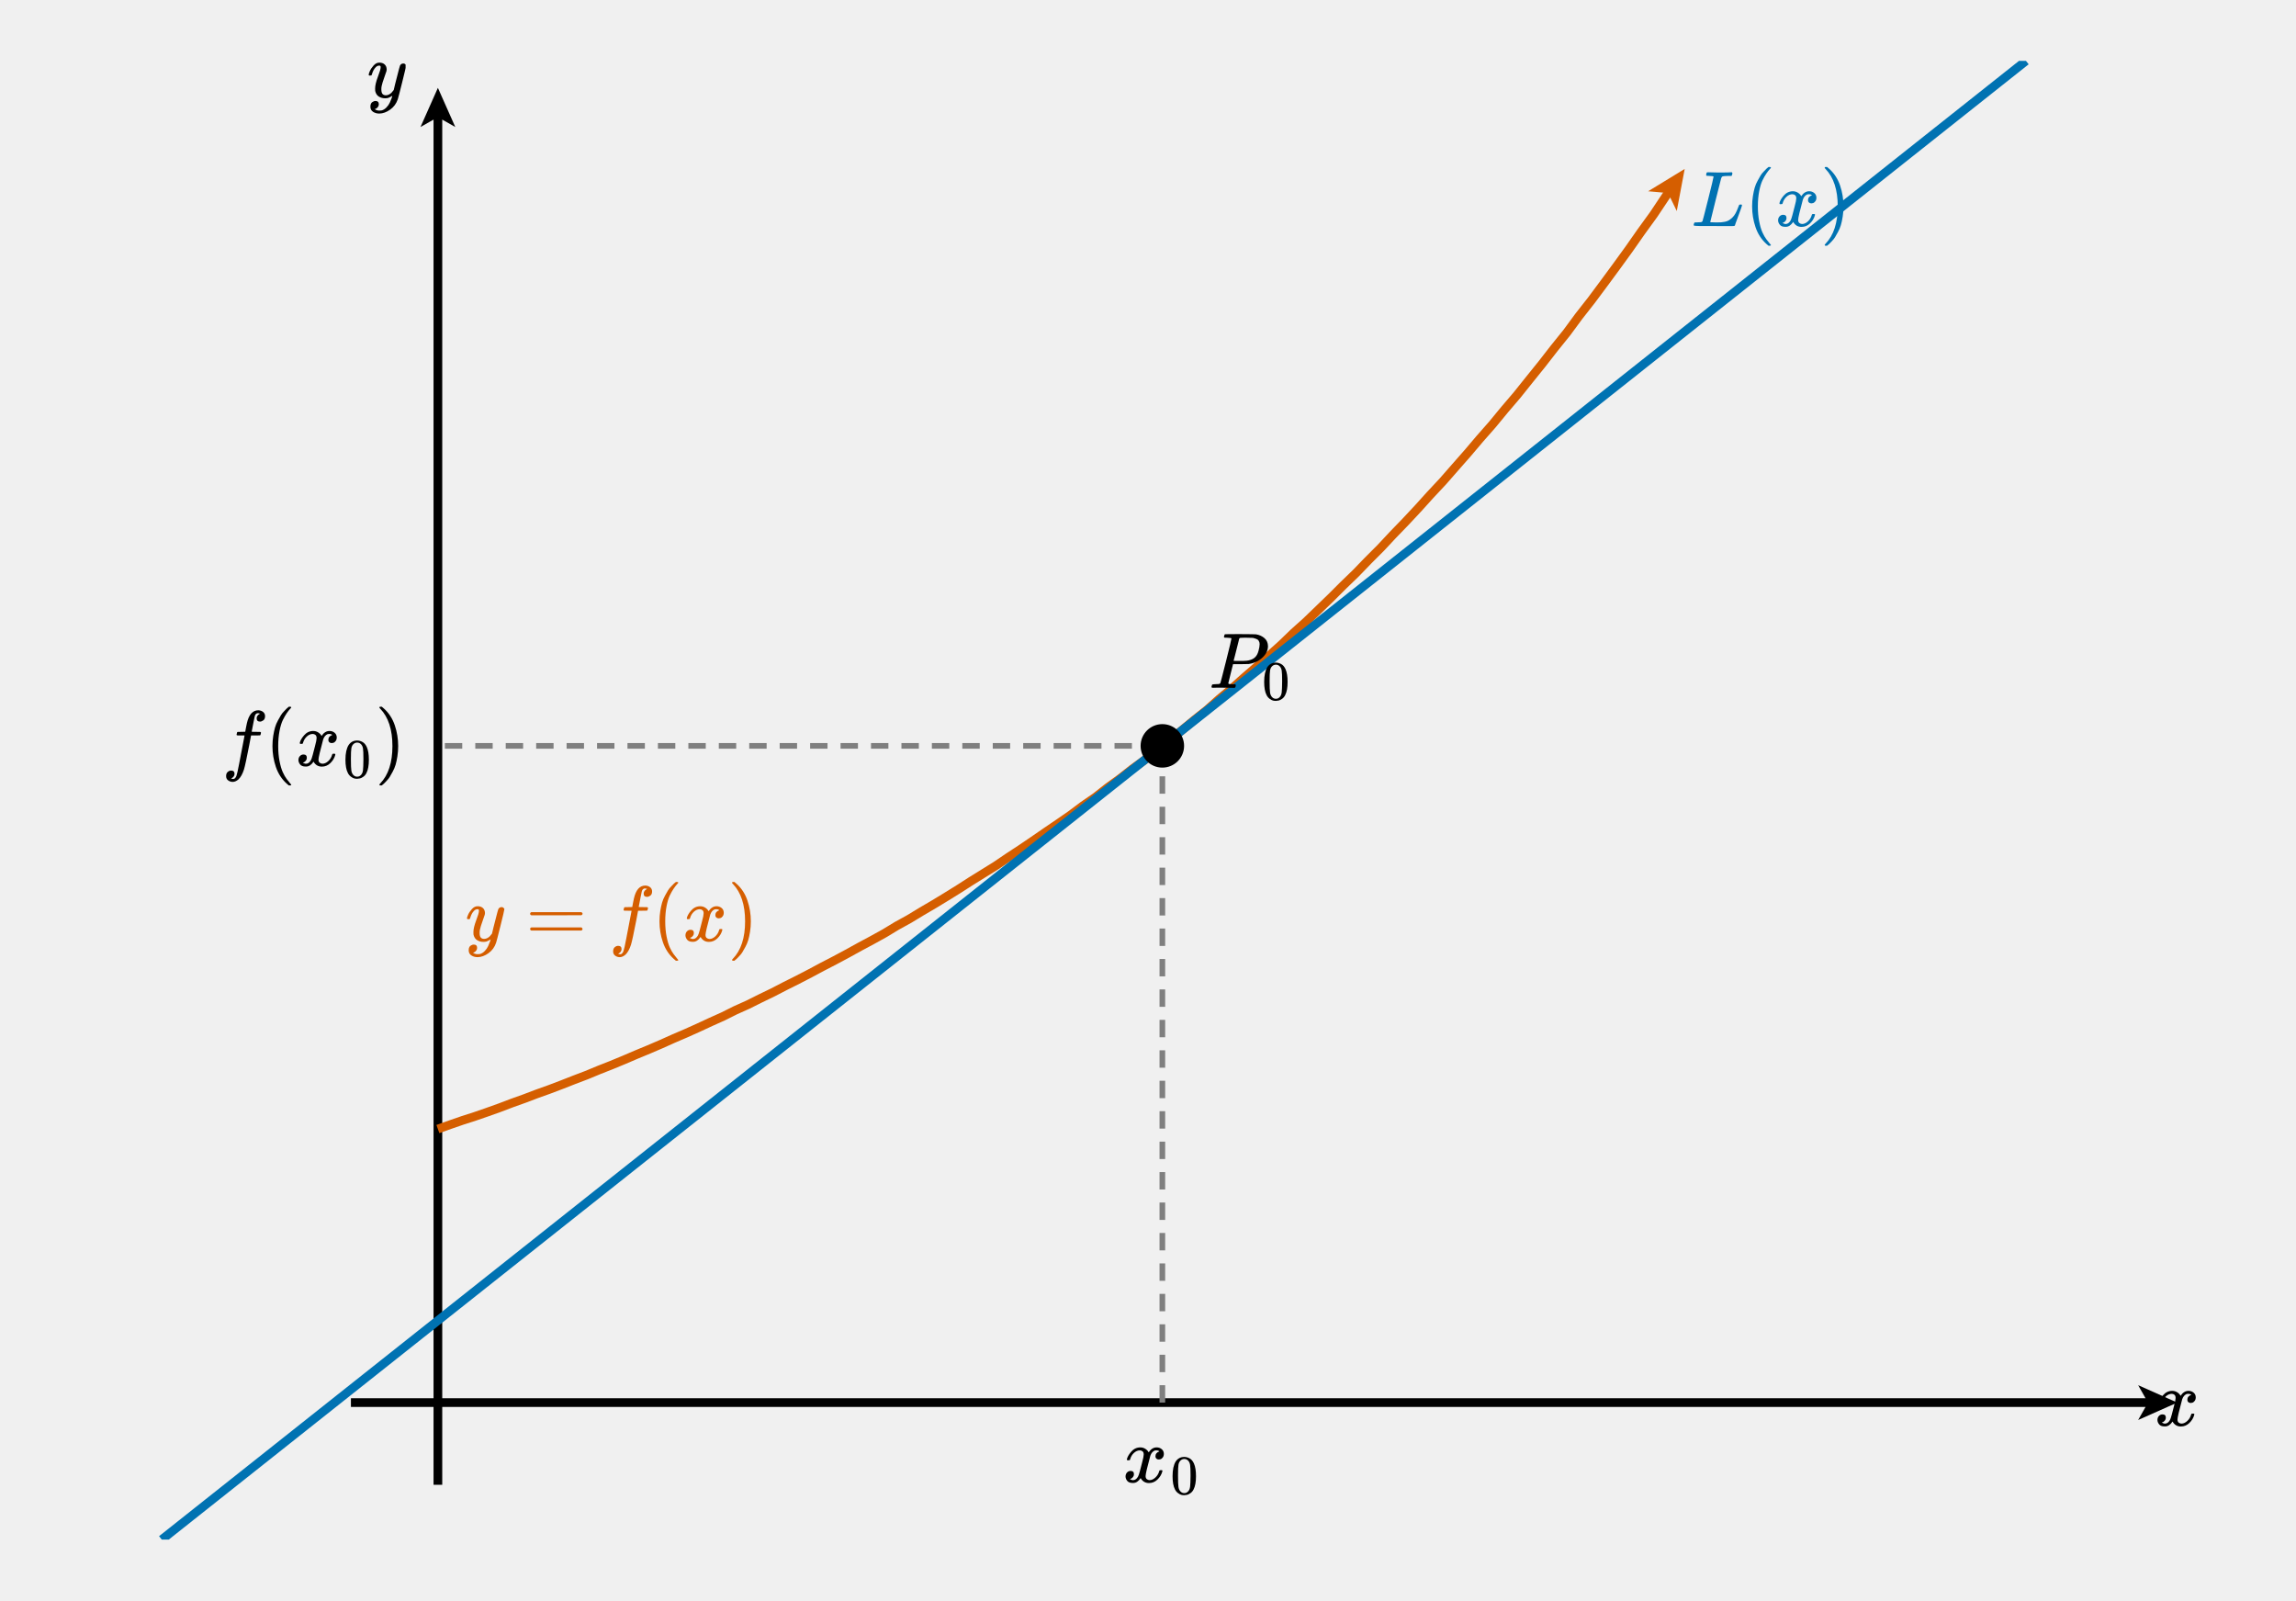
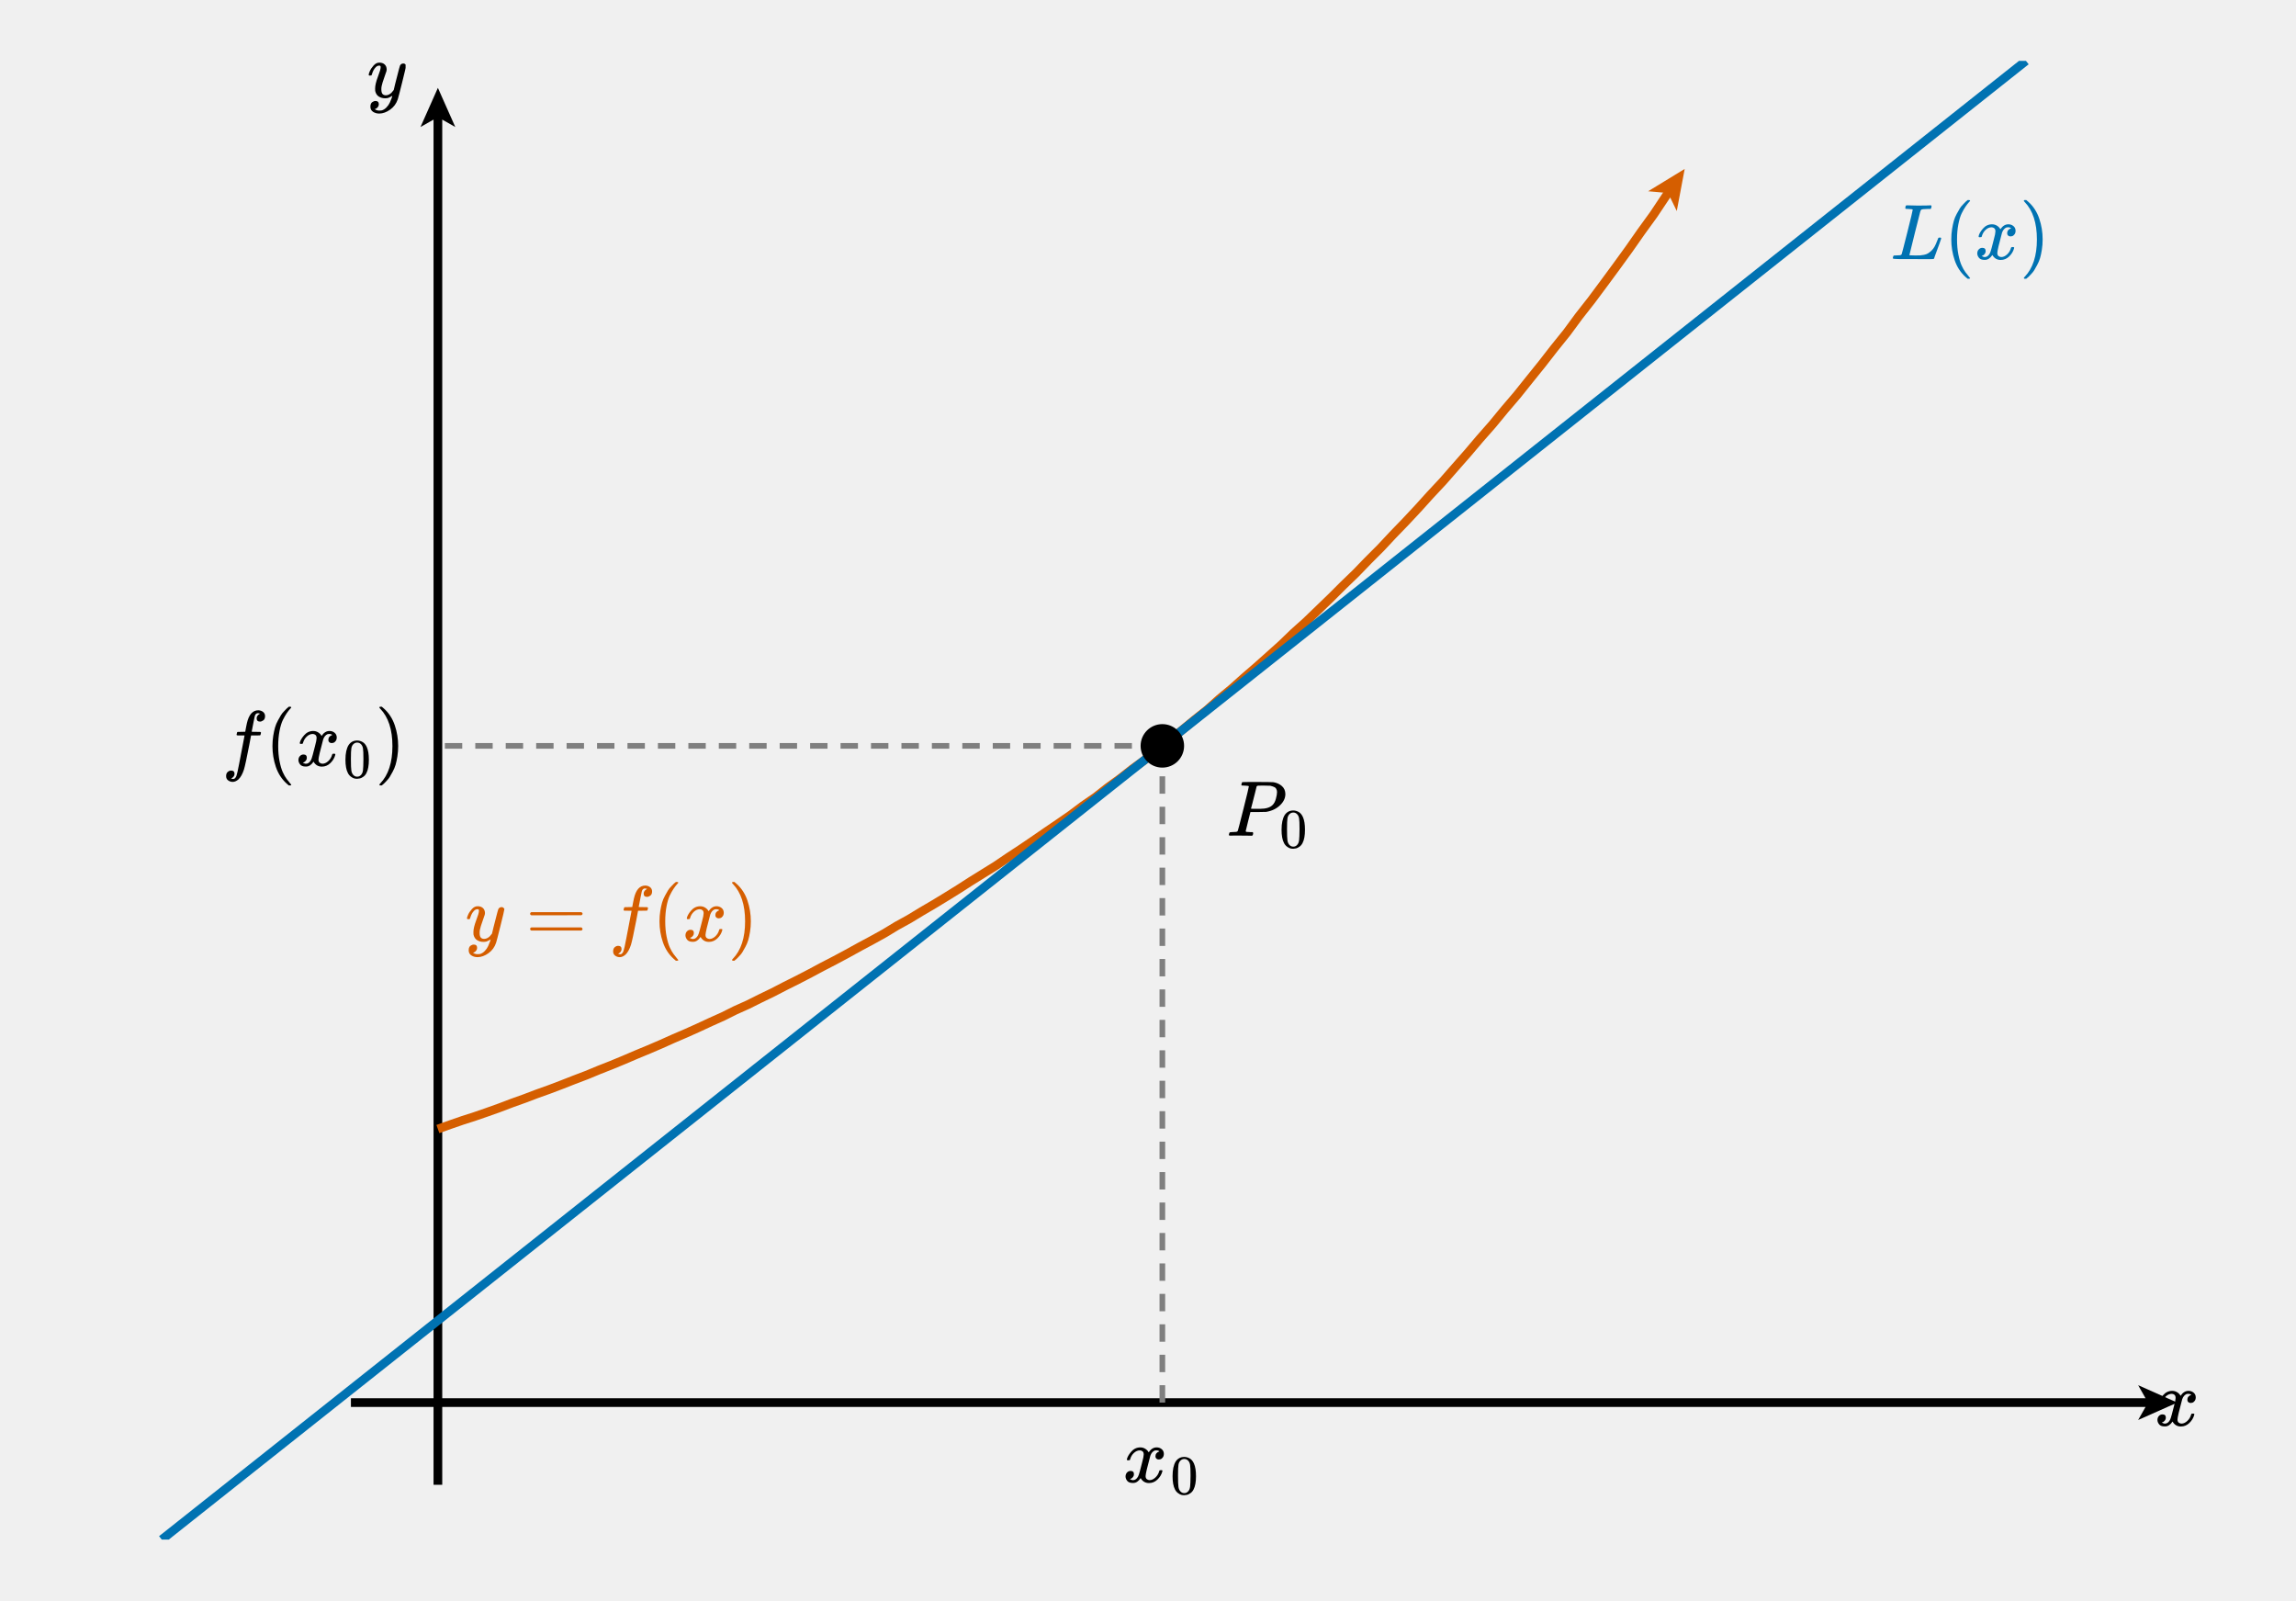
<svg xmlns="http://www.w3.org/2000/svg" xmlns:xlink="http://www.w3.org/1999/xlink" id="prefigure-tp-linearization-1d-figure" viewBox="0 0 528 368">
  <defs>
    <clipPath id="prefigure-tp-linearization-1d-__clipPath-0">
      <rect x="14.0" y="14.0" width="500.0" height="340.0" />
    </clipPath>
    <clipPath id="prefigure-tp-linearization-1d-__clipPath-1">
      <rect x="14.0" y="14.0" width="500.0" height="340.0" />
    </clipPath>
    <marker id="prefigure-tp-linearization-1d-arrow-head-end-2_None_24_60-black" markerWidth="9.0" markerHeight="8.0" markerUnits="userSpaceOnUse" orient="auto" refX="6.5" refY="4.0">
      <path d="M 9.0 4.0L 0.0 8.0L 1.7 5.0L 1.7 3.0L 0.0 0.0Z" fill="black" stroke="none" />
    </marker>
    <marker id="prefigure-tp-linearization-1d-arrow-head-end-2_None_24_60-black-outline" markerWidth="13.0" markerHeight="12.0" markerUnits="userSpaceOnUse" orient="auto" refX="8.5" refY="6.0">
      <path d="M 11.8 7.8 L 2.8 11.8 A 2 2 0 0 1 0.0 10.0 L 0.0 2.0 A 2 2 0 0 1 2.8 0.2 L 11.8 4.2 A 2 2 0 0 1 11.8 7.8 Z" fill="white" stroke="none" />
    </marker>
    <marker id="prefigure-tp-linearization-1d-arrow-head-end-2_None_24_60-hD55E00" markerWidth="9.0" markerHeight="8.0" markerUnits="userSpaceOnUse" orient="auto" refX="6.5" refY="4.0">
      <path d="M 9.0 4.0L 0.0 8.0L 1.7 5.0L 1.7 3.0L 0.0 0.0Z" fill="#D55E00" stroke="none" />
    </marker>
    <marker id="prefigure-tp-linearization-1d-arrow-head-end-2_None_24_60-hD55E00-outline" markerWidth="13.0" markerHeight="12.0" markerUnits="userSpaceOnUse" orient="auto" refX="8.5" refY="6.0">
      <path d="M 11.8 7.8 L 2.8 11.8 A 2 2 0 0 1 0.0 10.0 L 0.0 2.0 A 2 2 0 0 1 2.8 0.2 L 11.8 4.2 A 2 2 0 0 1 11.8 7.8 Z" fill="white" stroke="none" />
    </marker>
    <marker id="prefigure-tp-linearization-1d-arrow-head-start-2_None_24_60-black" markerWidth="9.0" markerHeight="8.0" markerUnits="userSpaceOnUse" orient="auto" refX="2.5" refY="4.0">
      <g transform="rotate(180, 4.5, 4.0)">
        <path d="M 9.0 4.0L 0.0 8.0L 1.7 5.0L 1.7 3.0L 0.0 0.0Z" fill="black" stroke="none" />
      </g>
    </marker>
    <marker id="prefigure-tp-linearization-1d-arrow-head-start-2_None_24_60-black-outline" markerWidth="13.0" markerHeight="12.0" markerUnits="userSpaceOnUse" orient="auto" refX="4.5" refY="6.0">
      <g transform="rotate(180, 6.5, 6.0)">
        <path d="M 11.8 7.8 L 2.8 11.8 A 2 2 0 0 1 0.0 10.0 L 0.0 2.0 A 2 2 0 0 1 2.8 0.2 L 11.8 4.2 A 2 2 0 0 1 11.8 7.8 Z" fill="white" stroke="none" />
      </g>
    </marker>
    <marker id="prefigure-tp-linearization-1d-arrow-head-start-2_None_24_60-hD55E00" markerWidth="9.0" markerHeight="8.0" markerUnits="userSpaceOnUse" orient="auto" refX="2.5" refY="4.0">
      <g transform="rotate(180, 4.5, 4.0)">
        <path d="M 9.0 4.0L 0.0 8.0L 1.7 5.0L 1.7 3.0L 0.0 0.0Z" fill="#D55E00" stroke="none" />
      </g>
    </marker>
    <marker id="prefigure-tp-linearization-1d-arrow-head-start-2_None_24_60-hD55E00-outline" markerWidth="13.0" markerHeight="12.0" markerUnits="userSpaceOnUse" orient="auto" refX="4.5" refY="6.0">
      <g transform="rotate(180, 6.5, 6.0)">
        <path d="M 11.8 7.8 L 2.8 11.8 A 2 2 0 0 1 0.0 10.0 L 0.0 2.0 A 2 2 0 0 1 2.8 0.2 L 11.8 4.2 A 2 2 0 0 1 11.8 7.8 Z" fill="white" stroke="none" />
      </g>
    </marker>
  </defs>
  <path id="prefigure-tp-linearization-1d-lz-xaxis" stroke="black" stroke-width="2" fill="none" marker-end="url(#prefigure-tp-linearization-1d-arrow-head-end-2_None_24_60-black)" d="M 80.7 322.5 L 498.2 322.5" />
  <path id="prefigure-tp-linearization-1d-lz-yaxis" stroke="black" stroke-width="2" fill="none" marker-end="url(#prefigure-tp-linearization-1d-arrow-head-end-2_None_24_60-black)" d="M 100.7 341.4 L 100.7 22.7" />
  <path id="prefigure-tp-linearization-1d-lz-curve" stroke="#D55E00" stroke-width="2" fill="none" marker-end="url(#prefigure-tp-linearization-1d-arrow-head-end-2_None_24_60-hD55E00)" d="M 100.7 259.6 L 103.5 258.6 L 106.4 257.6 L 109.2 256.7 L 112.1 255.7 L 114.9 254.7 L 117.8 253.6 L 120.6 252.6 L 123.5 251.5 L 126.3 250.5 L 129.2 249.4 L 132.0 248.3 L 134.9 247.2 L 137.8 246.0 L 140.6 244.9 L 143.5 243.7 L 146.3 242.5 L 149.2 241.3 L 152.0 240.1 L 154.9 238.8 L 157.7 237.6 L 160.6 236.3 L 163.4 235.0 L 166.3 233.7 L 169.1 232.3 L 172.0 231.0 L 174.8 229.6 L 177.7 228.2 L 180.6 226.7 L 183.4 225.3 L 186.3 223.8 L 189.1 222.3 L 192.0 220.8 L 194.8 219.3 L 197.7 217.7 L 200.5 216.2 L 203.4 214.6 L 206.2 212.9 L 209.1 211.3 L 211.9 209.6 L 214.8 207.9 L 217.6 206.2 L 220.5 204.4 L 223.3 202.6 L 226.2 200.8 L 229.1 199.0 L 231.9 197.1 L 234.8 195.2 L 237.6 193.3 L 240.5 191.3 L 243.3 189.4 L 246.2 187.4 L 249.0 185.3 L 251.9 183.3 L 254.7 181.1 L 257.6 179.0 L 260.4 176.8 L 263.3 174.7 L 266.1 172.4 L 269.0 170.2 L 271.8 167.9 L 274.7 165.5 L 277.6 163.2 L 280.4 160.7 L 283.3 158.3 L 286.1 155.8 L 289.0 153.3 L 291.8 150.8 L 294.7 148.2 L 297.5 145.5 L 300.4 142.9 L 303.2 140.2 L 306.1 137.4 L 308.9 134.6 L 311.8 131.8 L 314.6 128.9 L 317.5 126.0 L 320.3 123.0 L 323.2 120.0 L 326.1 116.9 L 328.9 113.8 L 331.8 110.7 L 334.6 107.5 L 337.5 104.2 L 340.3 100.9 L 343.2 97.6 L 346.0 94.2 L 348.9 90.8 L 351.7 87.3 L 354.6 83.7 L 357.4 80.1 L 360.3 76.5 L 363.1 72.7 L 366.0 69.0 L 368.9 65.1 L 371.7 61.3 L 374.6 57.3 L 377.4 53.3 L 380.3 49.3 L 383.1 45.1 L 386.0 40.9" clip-path="url(#prefigure-tp-linearization-1d-__clipPath-1)" />
  <line id="prefigure-tp-linearization-1d-lz-tangent" x1="37.2" y1="354.0" x2="465.9" y2="14.0" stroke="#0072B2" stroke-width="2" fill="none" clip-path="url(#prefigure-tp-linearization-1d-__clipPath-1)" />
  <line id="prefigure-tp-linearization-1d-lz-guidex" x1="267.3" y1="322.5" x2="267.3" y2="171.5" stroke="#7F7F7F" stroke-width="1.3" stroke-dasharray="4 3" fill="none" />
  <line id="prefigure-tp-linearization-1d-lz-guidey" x1="267.3" y1="171.5" x2="100.7" y2="171.5" stroke="#7F7F7F" stroke-width="1.3" stroke-dasharray="4 3" fill="none" />
  <circle id="prefigure-tp-linearization-1d-lz-P0" cx="267.3" cy="171.5" r="4" stroke="black" stroke-width="2" fill="black" />
  <g id="prefigure-tp-linearization-1d-lz-xlabel" transform="translate(500.7,328.0) translate(-5.2,-8.2)">
    <g id="prefigure-tp-linearization-1d-__g-0">
      <svg style="vertical-align: -0.200px" width="10.352px" height="8.200px" role="img" focusable="false" viewBox="0 -442 572 453" x="0.0" y="0.0">
        <defs>
          <path id="prefigure-tp-linearization-1d-MJX-2-TEX-I-1D465" d="M52 289Q59 331 106 386T222 442Q257 442 286 424T329 379Q371 442 430 442Q467 442 494 420T522 361Q522 332 508 314T481 292T458 288Q439 288 427 299T415 328Q415 374 465 391Q454 404 425 404Q412 404 406 402Q368 386 350 336Q290 115 290 78Q290 50 306 38T341 26Q378 26 414 59T463 140Q466 150 469 151T485 153H489Q504 153 504 145Q504 144 502 134Q486 77 440 33T333 -11Q263 -11 227 52Q186 -10 133 -10H127Q78 -10 57 16T35 71Q35 103 54 123T99 143Q142 143 142 101Q142 81 130 66T107 46T94 41L91 40Q91 39 97 36T113 29T132 26Q168 26 194 71Q203 87 217 139T245 247T261 313Q266 340 266 352Q266 380 251 392T217 404Q177 404 142 372T93 290Q91 281 88 280T72 278H58Q52 284 52 289Z" />
        </defs>
        <g stroke="currentColor" fill="currentColor" stroke-width="0" transform="scale(1,-1)">
          <g data-mml-node="math">
            <g data-mml-node="mi" data-semantic-type="identifier" data-semantic-role="latinletter" data-semantic-font="italic" data-semantic-annotation="clearspeak:simple" data-semantic-id="0" data-semantic-speech="x">
              <use data-c="1D465" xlink:href="#prefigure-tp-linearization-1d-MJX-2-TEX-I-1D465" />
            </g>
          </g>
        </g>
      </svg>
    </g>
  </g>
  <g id="prefigure-tp-linearization-1d-lz-ylabel" transform="translate(93.3,20.3) translate(-8.9,-5.9)">
    <g id="prefigure-tp-linearization-1d-__g-1">
      <svg style="vertical-align: -3.712px" width="8.872px" height="11.712px" role="img" focusable="false" viewBox="0 -442 490 647" x="0.0" y="0.0">
        <defs>
          <path id="prefigure-tp-linearization-1d-MJX-3-TEX-I-1D466" d="M21 287Q21 301 36 335T84 406T158 442Q199 442 224 419T250 355Q248 336 247 334Q247 331 231 288T198 191T182 105Q182 62 196 45T238 27Q261 27 281 38T312 61T339 94Q339 95 344 114T358 173T377 247Q415 397 419 404Q432 431 462 431Q475 431 483 424T494 412T496 403Q496 390 447 193T391 -23Q363 -106 294 -155T156 -205Q111 -205 77 -183T43 -117Q43 -95 50 -80T69 -58T89 -48T106 -45Q150 -45 150 -87Q150 -107 138 -122T115 -142T102 -147L99 -148Q101 -153 118 -160T152 -167H160Q177 -167 186 -165Q219 -156 247 -127T290 -65T313 -9T321 21L315 17Q309 13 296 6T270 -6Q250 -11 231 -11Q185 -11 150 11T104 82Q103 89 103 113Q103 170 138 262T173 379Q173 380 173 381Q173 390 173 393T169 400T158 404H154Q131 404 112 385T82 344T65 302T57 280Q55 278 41 278H27Q21 284 21 287Z" />
        </defs>
        <g stroke="currentColor" fill="currentColor" stroke-width="0" transform="scale(1,-1)">
          <g data-mml-node="math">
            <g data-mml-node="mi" data-semantic-type="identifier" data-semantic-role="latinletter" data-semantic-font="italic" data-semantic-annotation="clearspeak:simple" data-semantic-id="0" data-semantic-speech="y">
              <use data-c="1D466" xlink:href="#prefigure-tp-linearization-1d-MJX-3-TEX-I-1D466" />
            </g>
          </g>
        </g>
      </svg>
    </g>
  </g>
  <g id="prefigure-tp-linearization-1d-lz-curvelabel" transform="translate(140.7,220.9) translate(-33.7,-18.1)">
    <g id="prefigure-tp-linearization-1d-__g-2">
      <svg style="vertical-align: -4.528px; color:#D55E00" width="67.392px" height="18.096px" role="img" focusable="false" viewBox="0 -750 3723.6 1000" x="0.0" y="0.0">
        <defs>
          <path id="prefigure-tp-linearization-1d-MJX-4-TEX-I-1D466" d="M21 287Q21 301 36 335T84 406T158 442Q199 442 224 419T250 355Q248 336 247 334Q247 331 231 288T198 191T182 105Q182 62 196 45T238 27Q261 27 281 38T312 61T339 94Q339 95 344 114T358 173T377 247Q415 397 419 404Q432 431 462 431Q475 431 483 424T494 412T496 403Q496 390 447 193T391 -23Q363 -106 294 -155T156 -205Q111 -205 77 -183T43 -117Q43 -95 50 -80T69 -58T89 -48T106 -45Q150 -45 150 -87Q150 -107 138 -122T115 -142T102 -147L99 -148Q101 -153 118 -160T152 -167H160Q177 -167 186 -165Q219 -156 247 -127T290 -65T313 -9T321 21L315 17Q309 13 296 6T270 -6Q250 -11 231 -11Q185 -11 150 11T104 82Q103 89 103 113Q103 170 138 262T173 379Q173 380 173 381Q173 390 173 393T169 400T158 404H154Q131 404 112 385T82 344T65 302T57 280Q55 278 41 278H27Q21 284 21 287Z" />
          <path id="prefigure-tp-linearization-1d-MJX-4-TEX-N-3D" d="M56 347Q56 360 70 367H707Q722 359 722 347Q722 336 708 328L390 327H72Q56 332 56 347ZM56 153Q56 168 72 173H708Q722 163 722 153Q722 140 707 133H70Q56 140 56 153Z" />
          <path id="prefigure-tp-linearization-1d-MJX-4-TEX-I-1D453" d="M118 -162Q120 -162 124 -164T135 -167T147 -168Q160 -168 171 -155T187 -126Q197 -99 221 27T267 267T289 382V385H242Q195 385 192 387Q188 390 188 397L195 425Q197 430 203 430T250 431Q298 431 298 432Q298 434 307 482T319 540Q356 705 465 705Q502 703 526 683T550 630Q550 594 529 578T487 561Q443 561 443 603Q443 622 454 636T478 657L487 662Q471 668 457 668Q445 668 434 658T419 630Q412 601 403 552T387 469T380 433Q380 431 435 431Q480 431 487 430T498 424Q499 420 496 407T491 391Q489 386 482 386T428 385H372L349 263Q301 15 282 -47Q255 -132 212 -173Q175 -205 139 -205Q107 -205 81 -186T55 -132Q55 -95 76 -78T118 -61Q162 -61 162 -103Q162 -122 151 -136T127 -157L118 -162Z" />
          <path id="prefigure-tp-linearization-1d-MJX-4-TEX-N-2061" d="" />
          <path id="prefigure-tp-linearization-1d-MJX-4-TEX-N-28" d="M94 250Q94 319 104 381T127 488T164 576T202 643T244 695T277 729T302 750H315H319Q333 750 333 741Q333 738 316 720T275 667T226 581T184 443T167 250T184 58T225 -81T274 -167T316 -220T333 -241Q333 -250 318 -250H315H302L274 -226Q180 -141 137 -14T94 250Z" />
          <path id="prefigure-tp-linearization-1d-MJX-4-TEX-I-1D465" d="M52 289Q59 331 106 386T222 442Q257 442 286 424T329 379Q371 442 430 442Q467 442 494 420T522 361Q522 332 508 314T481 292T458 288Q439 288 427 299T415 328Q415 374 465 391Q454 404 425 404Q412 404 406 402Q368 386 350 336Q290 115 290 78Q290 50 306 38T341 26Q378 26 414 59T463 140Q466 150 469 151T485 153H489Q504 153 504 145Q504 144 502 134Q486 77 440 33T333 -11Q263 -11 227 52Q186 -10 133 -10H127Q78 -10 57 16T35 71Q35 103 54 123T99 143Q142 143 142 101Q142 81 130 66T107 46T94 41L91 40Q91 39 97 36T113 29T132 26Q168 26 194 71Q203 87 217 139T245 247T261 313Q266 340 266 352Q266 380 251 392T217 404Q177 404 142 372T93 290Q91 281 88 280T72 278H58Q52 284 52 289Z" />
          <path id="prefigure-tp-linearization-1d-MJX-4-TEX-N-29" d="M60 749L64 750Q69 750 74 750H86L114 726Q208 641 251 514T294 250Q294 182 284 119T261 12T224 -76T186 -143T145 -194T113 -227T90 -246Q87 -249 86 -250H74Q66 -250 63 -250T58 -247T55 -238Q56 -237 66 -225Q221 -64 221 250T66 725Q56 737 55 738Q55 746 60 749Z" />
        </defs>
        <g stroke="currentColor" fill="currentColor" stroke-width="0" transform="scale(1,-1)">
          <g data-mml-node="math" data-semantic-type="relseq" data-semantic-role="equality" data-semantic-id="9" data-semantic-children="0,8" data-semantic-content="1" data-semantic-speech="y equals f left parenthesis x right parenthesis">
            <g data-mml-node="mi" data-semantic-type="identifier" data-semantic-role="latinletter" data-semantic-font="italic" data-semantic-annotation="clearspeak:simple" data-semantic-id="0" data-semantic-parent="9" data-semantic-speech="y">
              <use data-c="1D466" xlink:href="#prefigure-tp-linearization-1d-MJX-4-TEX-I-1D466" />
            </g>
            <g data-mml-node="mo" data-semantic-type="relation" data-semantic-role="equality" data-semantic-id="1" data-semantic-parent="9" data-semantic-operator="relseq,=" data-semantic-speech="equals" transform="translate(767.8,0)">
              <use data-c="3D" xlink:href="#prefigure-tp-linearization-1d-MJX-4-TEX-N-3D" />
            </g>
            <g data-mml-node="mrow" data-semantic-type="appl" data-semantic-role="simple function" data-semantic-annotation="clearspeak:simple" data-semantic-id="8" data-semantic-children="2,6" data-semantic-content="7,2" data-semantic-parent="9" data-semantic-speech="f left parenthesis x right parenthesis" transform="translate(1823.6,0)">
              <g data-mml-node="mi" data-semantic-type="identifier" data-semantic-role="simple function" data-semantic-font="italic" data-semantic-annotation="clearspeak:simple" data-semantic-id="2" data-semantic-parent="8" data-semantic-operator="appl" data-semantic-speech="f">
                <use data-c="1D453" xlink:href="#prefigure-tp-linearization-1d-MJX-4-TEX-I-1D453" />
              </g>
              <g data-mml-node="mo" data-semantic-type="punctuation" data-semantic-role="application" data-semantic-id="7" data-semantic-parent="8" data-semantic-added="true" data-semantic-operator="appl" data-semantic-speech="of" transform="translate(550,0)">
                <use data-c="2061" xlink:href="#prefigure-tp-linearization-1d-MJX-4-TEX-N-2061" />
              </g>
              <g data-mml-node="mrow" data-semantic-type="fenced" data-semantic-role="leftright" data-semantic-id="6" data-semantic-children="4" data-semantic-content="3,5" data-semantic-parent="8" data-semantic-speech="left parenthesis x right parenthesis" transform="translate(550,0)">
                <g data-mml-node="mo" data-semantic-type="fence" data-semantic-role="open" data-semantic-id="3" data-semantic-parent="6" data-semantic-operator="fenced" data-semantic-speech="left parenthesis">
                  <use data-c="28" xlink:href="#prefigure-tp-linearization-1d-MJX-4-TEX-N-28" />
                </g>
                <g data-mml-node="mi" data-semantic-type="identifier" data-semantic-role="latinletter" data-semantic-font="italic" data-semantic-annotation="clearspeak:simple" data-semantic-id="4" data-semantic-parent="6" data-semantic-speech="x" transform="translate(389,0)">
                  <use data-c="1D465" xlink:href="#prefigure-tp-linearization-1d-MJX-4-TEX-I-1D465" />
                </g>
                <g data-mml-node="mo" data-semantic-type="fence" data-semantic-role="close" data-semantic-id="5" data-semantic-parent="6" data-semantic-operator="fenced" data-semantic-speech="right parenthesis" transform="translate(961,0)">
                  <use data-c="29" xlink:href="#prefigure-tp-linearization-1d-MJX-4-TEX-N-29" />
                </g>
              </g>
            </g>
          </g>
        </g>
      </svg>
    </g>
  </g>
-   <g id="prefigure-tp-linearization-1d-lz-tangentlabel" transform="translate(407.3,56.5) translate(-18.4,-18.1)">
+   <g id="prefigure-tp-linearization-1d-lz-tangentlabel" transform="translate(434.7,46.0) translate(0.0,-0.0)">
    <g id="prefigure-tp-linearization-1d-__g-3">
      <svg style="vertical-align: -4.528px; color:#0072B2" width="36.760px" height="18.096px" role="img" focusable="false" viewBox="0 -750 2031 1000" x="0.0" y="0.0">
        <defs>
          <path id="prefigure-tp-linearization-1d-MJX-5-TEX-I-1D43F" d="M228 637Q194 637 192 641Q191 643 191 649Q191 673 202 682Q204 683 217 683Q271 680 344 680Q485 680 506 683H518Q524 677 524 674T522 656Q517 641 513 637H475Q406 636 394 628Q387 624 380 600T313 336Q297 271 279 198T252 88L243 52Q243 48 252 48T311 46H328Q360 46 379 47T428 54T478 72T522 106T564 161Q580 191 594 228T611 270Q616 273 628 273H641Q647 264 647 262T627 203T583 83T557 9Q555 4 553 3T537 0T494 -1Q483 -1 418 -1T294 0H116Q32 0 32 10Q32 17 34 24Q39 43 44 45Q48 46 59 46H65Q92 46 125 49Q139 52 144 61Q147 65 216 339T285 628Q285 635 228 637Z" />
          <path id="prefigure-tp-linearization-1d-MJX-5-TEX-N-2061" d="" />
          <path id="prefigure-tp-linearization-1d-MJX-5-TEX-N-28" d="M94 250Q94 319 104 381T127 488T164 576T202 643T244 695T277 729T302 750H315H319Q333 750 333 741Q333 738 316 720T275 667T226 581T184 443T167 250T184 58T225 -81T274 -167T316 -220T333 -241Q333 -250 318 -250H315H302L274 -226Q180 -141 137 -14T94 250Z" />
          <path id="prefigure-tp-linearization-1d-MJX-5-TEX-I-1D465" d="M52 289Q59 331 106 386T222 442Q257 442 286 424T329 379Q371 442 430 442Q467 442 494 420T522 361Q522 332 508 314T481 292T458 288Q439 288 427 299T415 328Q415 374 465 391Q454 404 425 404Q412 404 406 402Q368 386 350 336Q290 115 290 78Q290 50 306 38T341 26Q378 26 414 59T463 140Q466 150 469 151T485 153H489Q504 153 504 145Q504 144 502 134Q486 77 440 33T333 -11Q263 -11 227 52Q186 -10 133 -10H127Q78 -10 57 16T35 71Q35 103 54 123T99 143Q142 143 142 101Q142 81 130 66T107 46T94 41L91 40Q91 39 97 36T113 29T132 26Q168 26 194 71Q203 87 217 139T245 247T261 313Q266 340 266 352Q266 380 251 392T217 404Q177 404 142 372T93 290Q91 281 88 280T72 278H58Q52 284 52 289Z" />
          <path id="prefigure-tp-linearization-1d-MJX-5-TEX-N-29" d="M60 749L64 750Q69 750 74 750H86L114 726Q208 641 251 514T294 250Q294 182 284 119T261 12T224 -76T186 -143T145 -194T113 -227T90 -246Q87 -249 86 -250H74Q66 -250 63 -250T58 -247T55 -238Q56 -237 66 -225Q221 -64 221 250T66 725Q56 737 55 738Q55 746 60 749Z" />
        </defs>
        <g stroke="currentColor" fill="currentColor" stroke-width="0" transform="scale(1,-1)">
          <g data-mml-node="math" data-semantic-type="appl" data-semantic-role="simple function" data-semantic-annotation="clearspeak:simple" data-semantic-id="6" data-semantic-children="0,4" data-semantic-content="5,0" data-semantic-speech="upper L left parenthesis x right parenthesis">
            <g data-mml-node="mi" data-semantic-type="identifier" data-semantic-role="simple function" data-semantic-font="italic" data-semantic-annotation="clearspeak:simple" data-semantic-id="0" data-semantic-parent="6" data-semantic-operator="appl" data-semantic-speech="upper L">
              <use data-c="1D43F" xlink:href="#prefigure-tp-linearization-1d-MJX-5-TEX-I-1D43F" />
            </g>
            <g data-mml-node="mo" data-semantic-type="punctuation" data-semantic-role="application" data-semantic-id="5" data-semantic-parent="6" data-semantic-added="true" data-semantic-operator="appl" data-semantic-speech="of" transform="translate(681,0)">
              <use data-c="2061" xlink:href="#prefigure-tp-linearization-1d-MJX-5-TEX-N-2061" />
            </g>
            <g data-mml-node="mrow" data-semantic-type="fenced" data-semantic-role="leftright" data-semantic-id="4" data-semantic-children="2" data-semantic-content="1,3" data-semantic-parent="6" data-semantic-speech="left parenthesis x right parenthesis" transform="translate(681,0)">
              <g data-mml-node="mo" data-semantic-type="fence" data-semantic-role="open" data-semantic-id="1" data-semantic-parent="4" data-semantic-operator="fenced" data-semantic-speech="left parenthesis">
                <use data-c="28" xlink:href="#prefigure-tp-linearization-1d-MJX-5-TEX-N-28" />
              </g>
              <g data-mml-node="mi" data-semantic-type="identifier" data-semantic-role="latinletter" data-semantic-font="italic" data-semantic-annotation="clearspeak:simple" data-semantic-id="2" data-semantic-parent="4" data-semantic-speech="x" transform="translate(389,0)">
                <use data-c="1D465" xlink:href="#prefigure-tp-linearization-1d-MJX-5-TEX-I-1D465" />
              </g>
              <g data-mml-node="mo" data-semantic-type="fence" data-semantic-role="close" data-semantic-id="3" data-semantic-parent="4" data-semantic-operator="fenced" data-semantic-speech="right parenthesis" transform="translate(961,0)">
                <use data-c="29" xlink:href="#prefigure-tp-linearization-1d-MJX-5-TEX-N-29" />
              </g>
            </g>
          </g>
        </g>
      </svg>
    </g>
  </g>
  <g id="prefigure-tp-linearization-1d-lz-x0-tick" transform="translate(267.3,332.8) translate(-9.1,-0.0)">
    <g id="prefigure-tp-linearization-1d-__g-4">
      <svg style="vertical-align: -3.000px" width="18.256px" height="11.000px" role="img" focusable="false" viewBox="0 -442 1008.6 607.6" x="0.0" y="0.0">
        <defs>
          <path id="prefigure-tp-linearization-1d-MJX-6-TEX-I-1D465" d="M52 289Q59 331 106 386T222 442Q257 442 286 424T329 379Q371 442 430 442Q467 442 494 420T522 361Q522 332 508 314T481 292T458 288Q439 288 427 299T415 328Q415 374 465 391Q454 404 425 404Q412 404 406 402Q368 386 350 336Q290 115 290 78Q290 50 306 38T341 26Q378 26 414 59T463 140Q466 150 469 151T485 153H489Q504 153 504 145Q504 144 502 134Q486 77 440 33T333 -11Q263 -11 227 52Q186 -10 133 -10H127Q78 -10 57 16T35 71Q35 103 54 123T99 143Q142 143 142 101Q142 81 130 66T107 46T94 41L91 40Q91 39 97 36T113 29T132 26Q168 26 194 71Q203 87 217 139T245 247T261 313Q266 340 266 352Q266 380 251 392T217 404Q177 404 142 372T93 290Q91 281 88 280T72 278H58Q52 284 52 289Z" />
          <path id="prefigure-tp-linearization-1d-MJX-6-TEX-N-30" d="M96 585Q152 666 249 666Q297 666 345 640T423 548Q460 465 460 320Q460 165 417 83Q397 41 362 16T301 -15T250 -22Q224 -22 198 -16T137 16T82 83Q39 165 39 320Q39 494 96 585ZM321 597Q291 629 250 629Q208 629 178 597Q153 571 145 525T137 333Q137 175 145 125T181 46Q209 16 250 16Q290 16 318 46Q347 76 354 130T362 333Q362 478 354 524T321 597Z" />
        </defs>
        <g stroke="currentColor" fill="currentColor" stroke-width="0" transform="scale(1,-1)">
          <g data-mml-node="math">
            <g data-mml-node="msub" data-semantic-type="subscript" data-semantic-role="latinletter" data-semantic-id="2" data-semantic-children="0,1" data-semantic-speech="x 0">
              <g data-mml-node="mi" data-semantic-type="identifier" data-semantic-role="latinletter" data-semantic-font="italic" data-semantic-annotation="clearspeak:simple" data-semantic-id="0" data-semantic-parent="2" data-semantic-speech="x" data-semantic-prefix="Base">
                <use data-c="1D465" xlink:href="#prefigure-tp-linearization-1d-MJX-6-TEX-I-1D465" />
              </g>
              <g data-mml-node="mn" transform="translate(605,-150) scale(0.707)" data-semantic-type="number" data-semantic-role="integer" data-semantic-font="normal" data-semantic-annotation="clearspeak:simple" data-semantic-id="1" data-semantic-parent="2" data-semantic-speech="0" data-semantic-prefix="Subscript">
                <use data-c="30" xlink:href="#prefigure-tp-linearization-1d-MJX-6-TEX-N-30" />
              </g>
            </g>
          </g>
        </g>
      </svg>
    </g>
  </g>
  <g id="prefigure-tp-linearization-1d-lz-fx0-tick" transform="translate(93.3,171.5) translate(-42.3,-9.0)">
    <g id="prefigure-tp-linearization-1d-__g-5">
      <svg style="vertical-align: -4.528px" width="42.288px" height="18.096px" role="img" focusable="false" viewBox="0 -750 2336.6 1000" x="0.0" y="0.0">
        <defs>
          <path id="prefigure-tp-linearization-1d-MJX-7-TEX-I-1D453" d="M118 -162Q120 -162 124 -164T135 -167T147 -168Q160 -168 171 -155T187 -126Q197 -99 221 27T267 267T289 382V385H242Q195 385 192 387Q188 390 188 397L195 425Q197 430 203 430T250 431Q298 431 298 432Q298 434 307 482T319 540Q356 705 465 705Q502 703 526 683T550 630Q550 594 529 578T487 561Q443 561 443 603Q443 622 454 636T478 657L487 662Q471 668 457 668Q445 668 434 658T419 630Q412 601 403 552T387 469T380 433Q380 431 435 431Q480 431 487 430T498 424Q499 420 496 407T491 391Q489 386 482 386T428 385H372L349 263Q301 15 282 -47Q255 -132 212 -173Q175 -205 139 -205Q107 -205 81 -186T55 -132Q55 -95 76 -78T118 -61Q162 -61 162 -103Q162 -122 151 -136T127 -157L118 -162Z" />
          <path id="prefigure-tp-linearization-1d-MJX-7-TEX-N-2061" d="" />
          <path id="prefigure-tp-linearization-1d-MJX-7-TEX-N-28" d="M94 250Q94 319 104 381T127 488T164 576T202 643T244 695T277 729T302 750H315H319Q333 750 333 741Q333 738 316 720T275 667T226 581T184 443T167 250T184 58T225 -81T274 -167T316 -220T333 -241Q333 -250 318 -250H315H302L274 -226Q180 -141 137 -14T94 250Z" />
          <path id="prefigure-tp-linearization-1d-MJX-7-TEX-I-1D465" d="M52 289Q59 331 106 386T222 442Q257 442 286 424T329 379Q371 442 430 442Q467 442 494 420T522 361Q522 332 508 314T481 292T458 288Q439 288 427 299T415 328Q415 374 465 391Q454 404 425 404Q412 404 406 402Q368 386 350 336Q290 115 290 78Q290 50 306 38T341 26Q378 26 414 59T463 140Q466 150 469 151T485 153H489Q504 153 504 145Q504 144 502 134Q486 77 440 33T333 -11Q263 -11 227 52Q186 -10 133 -10H127Q78 -10 57 16T35 71Q35 103 54 123T99 143Q142 143 142 101Q142 81 130 66T107 46T94 41L91 40Q91 39 97 36T113 29T132 26Q168 26 194 71Q203 87 217 139T245 247T261 313Q266 340 266 352Q266 380 251 392T217 404Q177 404 142 372T93 290Q91 281 88 280T72 278H58Q52 284 52 289Z" />
          <path id="prefigure-tp-linearization-1d-MJX-7-TEX-N-30" d="M96 585Q152 666 249 666Q297 666 345 640T423 548Q460 465 460 320Q460 165 417 83Q397 41 362 16T301 -15T250 -22Q224 -22 198 -16T137 16T82 83Q39 165 39 320Q39 494 96 585ZM321 597Q291 629 250 629Q208 629 178 597Q153 571 145 525T137 333Q137 175 145 125T181 46Q209 16 250 16Q290 16 318 46Q347 76 354 130T362 333Q362 478 354 524T321 597Z" />
          <path id="prefigure-tp-linearization-1d-MJX-7-TEX-N-29" d="M60 749L64 750Q69 750 74 750H86L114 726Q208 641 251 514T294 250Q294 182 284 119T261 12T224 -76T186 -143T145 -194T113 -227T90 -246Q87 -249 86 -250H74Q66 -250 63 -250T58 -247T55 -238Q56 -237 66 -225Q221 -64 221 250T66 725Q56 737 55 738Q55 746 60 749Z" />
        </defs>
        <g stroke="currentColor" fill="currentColor" stroke-width="0" transform="scale(1,-1)">
          <g data-mml-node="math" data-semantic-type="appl" data-semantic-role="simple function" data-semantic-id="8" data-semantic-children="0,6" data-semantic-content="7,0" data-semantic-speech="f left parenthesis x 0 right parenthesis">
            <g data-mml-node="mi" data-semantic-type="identifier" data-semantic-role="simple function" data-semantic-font="italic" data-semantic-annotation="clearspeak:simple" data-semantic-id="0" data-semantic-parent="8" data-semantic-operator="appl" data-semantic-speech="f">
              <use data-c="1D453" xlink:href="#prefigure-tp-linearization-1d-MJX-7-TEX-I-1D453" />
            </g>
            <g data-mml-node="mo" data-semantic-type="punctuation" data-semantic-role="application" data-semantic-id="7" data-semantic-parent="8" data-semantic-added="true" data-semantic-operator="appl" data-semantic-speech="of" transform="translate(550,0)">
              <use data-c="2061" xlink:href="#prefigure-tp-linearization-1d-MJX-7-TEX-N-2061" />
            </g>
            <g data-mml-node="mrow" data-semantic-type="fenced" data-semantic-role="leftright" data-semantic-id="6" data-semantic-children="4" data-semantic-content="1,5" data-semantic-parent="8" data-semantic-speech="left parenthesis x 0 right parenthesis" transform="translate(550,0)">
              <g data-mml-node="mo" data-semantic-type="fence" data-semantic-role="open" data-semantic-id="1" data-semantic-parent="6" data-semantic-operator="fenced" data-semantic-speech="left parenthesis">
                <use data-c="28" xlink:href="#prefigure-tp-linearization-1d-MJX-7-TEX-N-28" />
              </g>
              <g data-mml-node="msub" data-semantic-type="subscript" data-semantic-role="latinletter" data-semantic-id="4" data-semantic-children="2,3" data-semantic-parent="6" data-semantic-speech="x 0" transform="translate(389,0)">
                <g data-mml-node="mi" data-semantic-type="identifier" data-semantic-role="latinletter" data-semantic-font="italic" data-semantic-annotation="clearspeak:simple" data-semantic-id="2" data-semantic-parent="4" data-semantic-speech="x" data-semantic-prefix="Base">
                  <use data-c="1D465" xlink:href="#prefigure-tp-linearization-1d-MJX-7-TEX-I-1D465" />
                </g>
                <g data-mml-node="mn" transform="translate(605,-150) scale(0.707)" data-semantic-type="number" data-semantic-role="integer" data-semantic-font="normal" data-semantic-annotation="clearspeak:simple" data-semantic-id="3" data-semantic-parent="4" data-semantic-speech="0" data-semantic-prefix="Subscript">
                  <use data-c="30" xlink:href="#prefigure-tp-linearization-1d-MJX-7-TEX-N-30" />
                </g>
              </g>
              <g data-mml-node="mo" data-semantic-type="fence" data-semantic-role="close" data-semantic-id="5" data-semantic-parent="6" data-semantic-operator="fenced" data-semantic-speech="right parenthesis" transform="translate(1397.6,0)">
                <use data-c="29" xlink:href="#prefigure-tp-linearization-1d-MJX-7-TEX-N-29" />
              </g>
            </g>
          </g>
        </g>
      </svg>
    </g>
  </g>
-   <g id="prefigure-tp-linearization-1d-lz-P0-label" transform="translate(278.0,161.2) translate(0.0,-15.4)">
+   <g id="prefigure-tp-linearization-1d-lz-P0-label" transform="translate(282.0,179.8) translate(0.0,-0.0)">
    <g id="prefigure-tp-linearization-1d-__g-6">
      <svg style="vertical-align: -3.000px" width="19.520px" height="15.360px" role="img" focusable="false" viewBox="0 -683 1078.6 848.6" x="0.0" y="0.0">
        <defs>
          <path id="prefigure-tp-linearization-1d-MJX-8-TEX-I-1D443" d="M287 628Q287 635 230 637Q206 637 199 638T192 648Q192 649 194 659Q200 679 203 681T397 683Q587 682 600 680Q664 669 707 631T751 530Q751 453 685 389Q616 321 507 303Q500 302 402 301H307L277 182Q247 66 247 59Q247 55 248 54T255 50T272 48T305 46H336Q342 37 342 35Q342 19 335 5Q330 0 319 0Q316 0 282 1T182 2Q120 2 87 2T51 1Q33 1 33 11Q33 13 36 25Q40 41 44 43T67 46Q94 46 127 49Q141 52 146 61Q149 65 218 339T287 628ZM645 554Q645 567 643 575T634 597T609 619T560 635Q553 636 480 637Q463 637 445 637T416 636T404 636Q391 635 386 627Q384 621 367 550T332 412T314 344Q314 342 395 342H407H430Q542 342 590 392Q617 419 631 471T645 554Z" />
          <path id="prefigure-tp-linearization-1d-MJX-8-TEX-N-30" d="M96 585Q152 666 249 666Q297 666 345 640T423 548Q460 465 460 320Q460 165 417 83Q397 41 362 16T301 -15T250 -22Q224 -22 198 -16T137 16T82 83Q39 165 39 320Q39 494 96 585ZM321 597Q291 629 250 629Q208 629 178 597Q153 571 145 525T137 333Q137 175 145 125T181 46Q209 16 250 16Q290 16 318 46Q347 76 354 130T362 333Q362 478 354 524T321 597Z" />
        </defs>
        <g stroke="currentColor" fill="currentColor" stroke-width="0" transform="scale(1,-1)">
          <g data-mml-node="math">
            <g data-mml-node="msub" data-semantic-type="subscript" data-semantic-role="latinletter" data-semantic-id="2" data-semantic-children="0,1" data-semantic-speech="upper P 0">
              <g data-mml-node="mi" data-semantic-type="identifier" data-semantic-role="latinletter" data-semantic-font="italic" data-semantic-annotation="clearspeak:simple" data-semantic-id="0" data-semantic-parent="2" data-semantic-speech="upper P" data-semantic-prefix="Base">
                <use data-c="1D443" xlink:href="#prefigure-tp-linearization-1d-MJX-8-TEX-I-1D443" />
              </g>
              <g data-mml-node="mn" transform="translate(675,-150) scale(0.707)" data-semantic-type="number" data-semantic-role="integer" data-semantic-font="normal" data-semantic-annotation="clearspeak:simple" data-semantic-id="1" data-semantic-parent="2" data-semantic-speech="0" data-semantic-prefix="Subscript">
                <use data-c="30" xlink:href="#prefigure-tp-linearization-1d-MJX-8-TEX-N-30" />
              </g>
            </g>
          </g>
        </g>
      </svg>
    </g>
  </g>
</svg>
